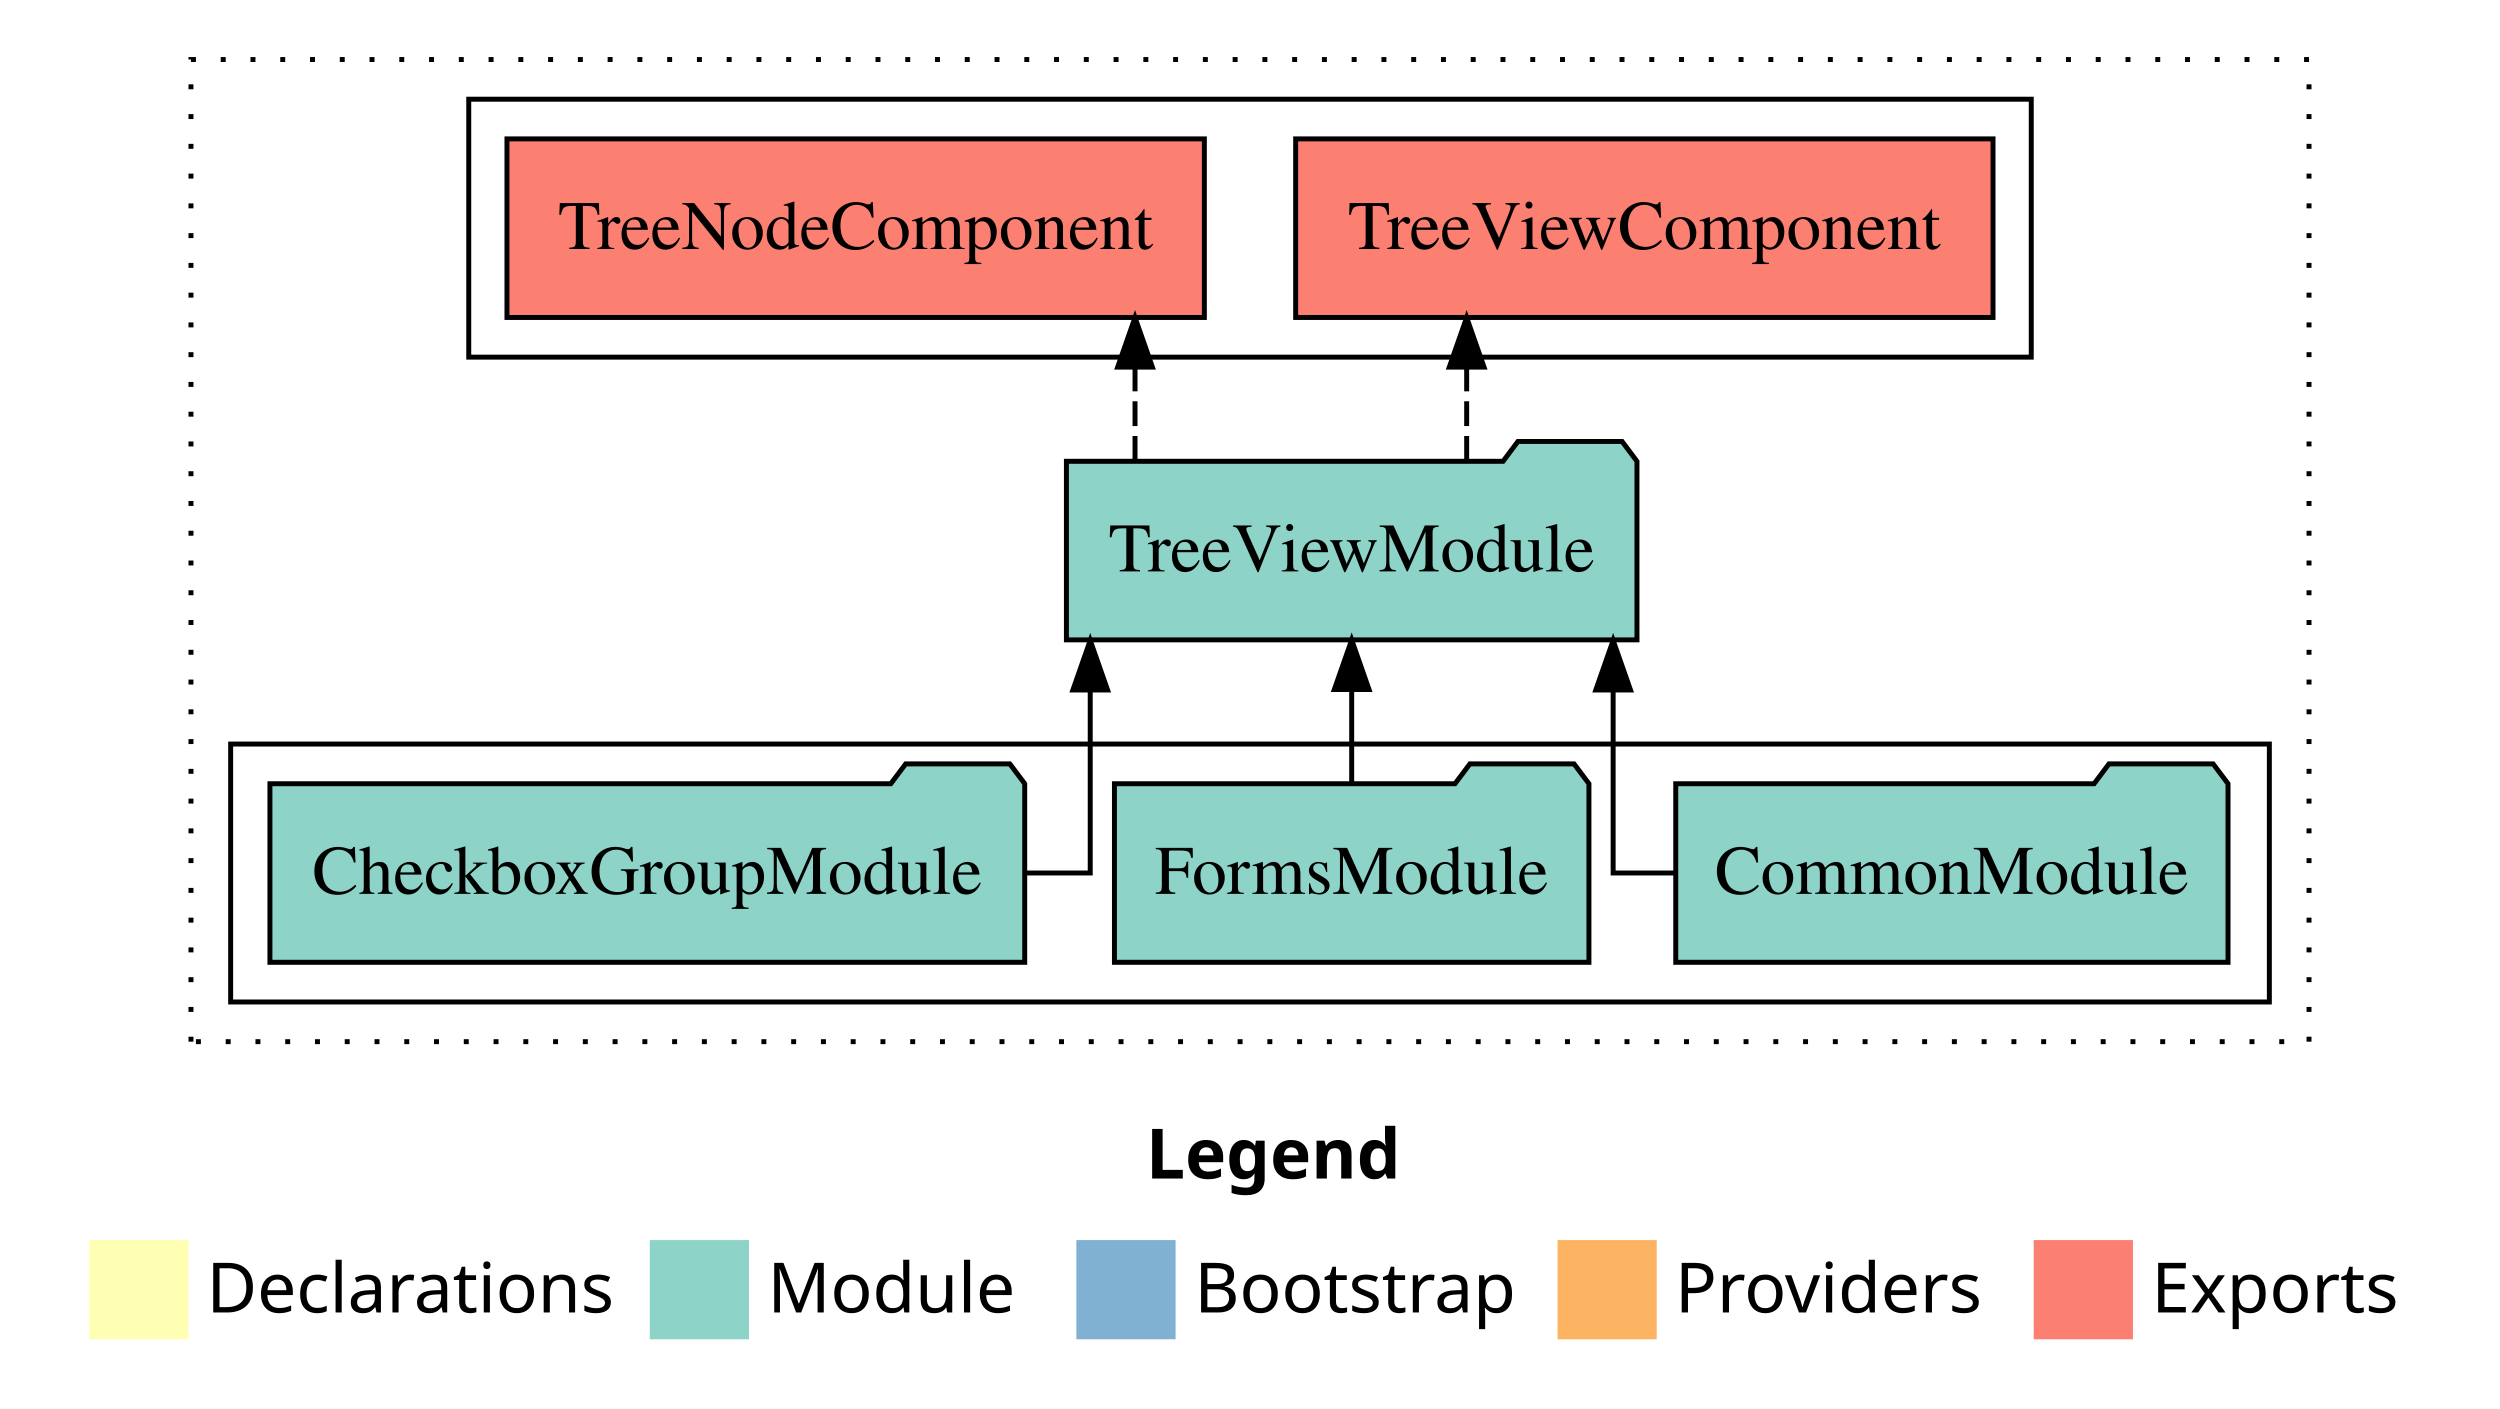
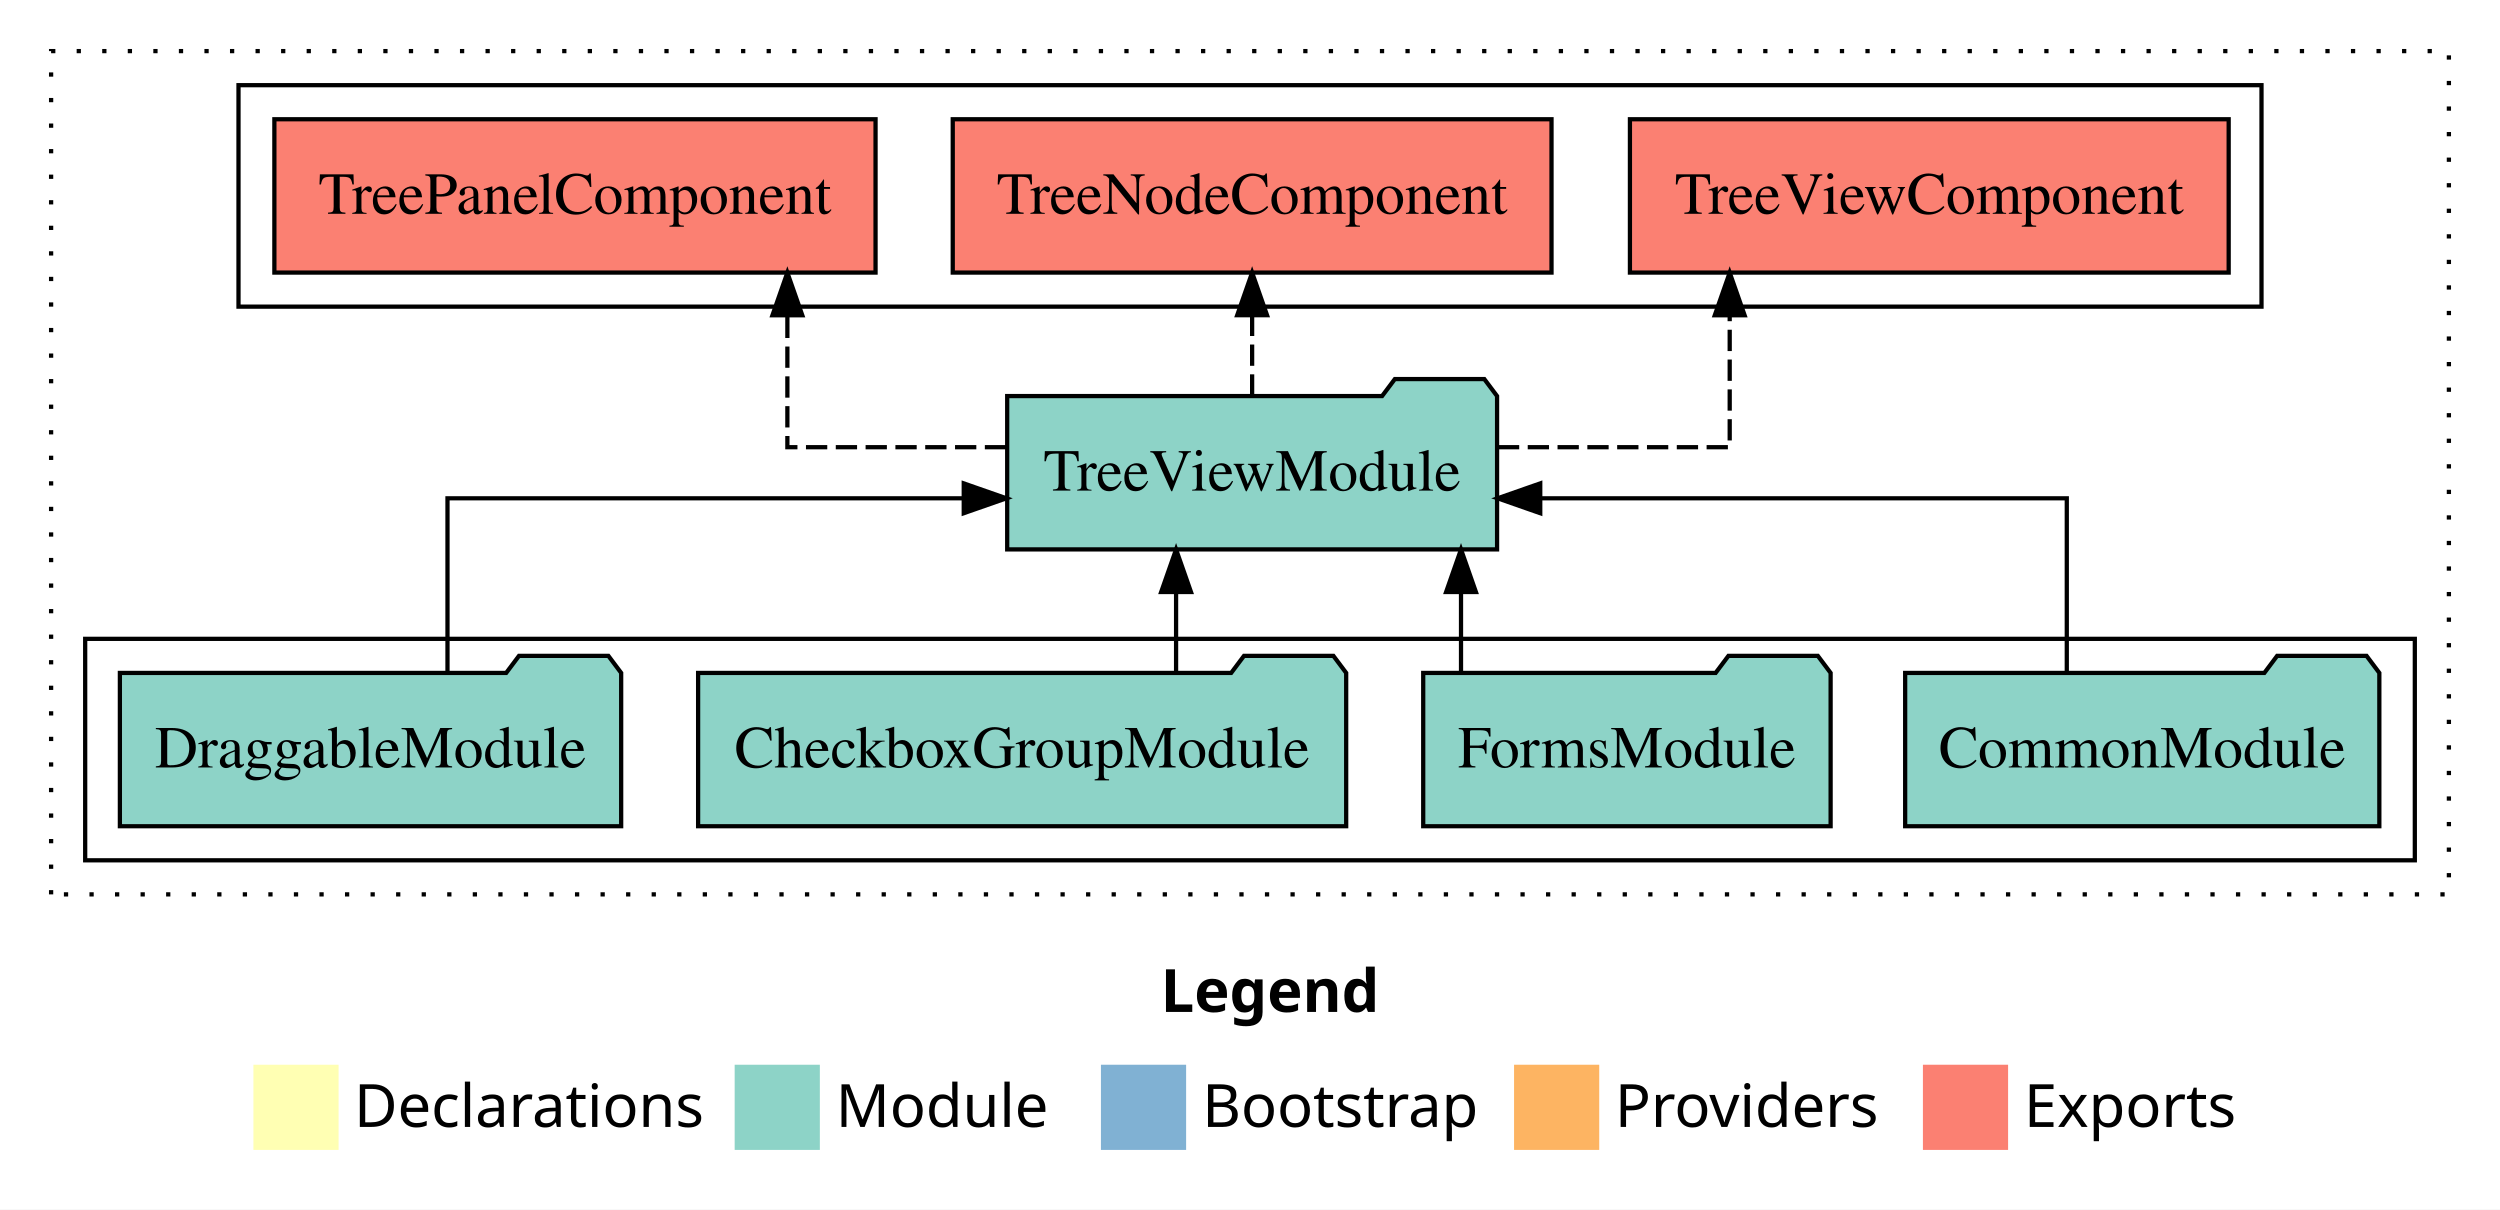
- <svg xmlns="http://www.w3.org/2000/svg" width="504pt" height="284pt" viewBox="0.00 0.00 504.00 284.00">
+ <svg xmlns="http://www.w3.org/2000/svg" width="587pt" height="284pt" viewBox="0.00 0.00 587.00 284.00">
  <g id="graph0" class="graph" transform="scale(1 1) rotate(0) translate(4 280)">
-     <polygon fill="#ffffff" stroke="transparent" points="-4,4 -4,-280 500,-280 500,4 -4,4" />
-     <text text-anchor="start" x="227.009" y="-42.4" font-family="sans-serif" font-weight="bold" font-size="14.00" fill="#000000">Legend</text>
-     <polygon fill="#ffffb3" stroke="transparent" points="14,-10 14,-30 34,-30 34,-10 14,-10" />
-     <text text-anchor="start" x="37.629" y="-15.4" font-family="sans-serif" font-size="14.00" fill="#000000">  Declarations</text>
-     <polygon fill="#8dd3c7" stroke="transparent" points="127,-10 127,-30 147,-30 147,-10 127,-10" />
-     <text text-anchor="start" x="150.725" y="-15.4" font-family="sans-serif" font-size="14.00" fill="#000000">  Module</text>
-     <polygon fill="#80b1d3" stroke="transparent" points="213,-10 213,-30 233,-30 233,-10 213,-10" />
-     <text text-anchor="start" x="236.781" y="-15.4" font-family="sans-serif" font-size="14.00" fill="#000000">  Bootstrap</text>
-     <polygon fill="#fdb462" stroke="transparent" points="310,-10 310,-30 330,-30 330,-10 310,-10" />
-     <text text-anchor="start" x="333.673" y="-15.4" font-family="sans-serif" font-size="14.00" fill="#000000">  Providers</text>
-     <polygon fill="#fb8072" stroke="transparent" points="406,-10 406,-30 426,-30 426,-10 406,-10" />
-     <text text-anchor="start" x="429.726" y="-15.4" font-family="sans-serif" font-size="14.00" fill="#000000">  Exports</text>
+     <polygon fill="#ffffff" stroke="transparent" points="-4,4 -4,-280 583,-280 583,4 -4,4" />
+     <text text-anchor="start" x="268.509" y="-42.4" font-family="sans-serif" font-weight="bold" font-size="14.00" fill="#000000">Legend</text>
+     <polygon fill="#ffffb3" stroke="transparent" points="55.5,-10 55.5,-30 75.5,-30 75.5,-10 55.5,-10" />
+     <text text-anchor="start" x="79.129" y="-15.4" font-family="sans-serif" font-size="14.00" fill="#000000">  Declarations</text>
+     <polygon fill="#8dd3c7" stroke="transparent" points="168.5,-10 168.5,-30 188.5,-30 188.5,-10 168.5,-10" />
+     <text text-anchor="start" x="192.225" y="-15.4" font-family="sans-serif" font-size="14.00" fill="#000000">  Module</text>
+     <polygon fill="#80b1d3" stroke="transparent" points="254.5,-10 254.5,-30 274.5,-30 274.5,-10 254.5,-10" />
+     <text text-anchor="start" x="278.281" y="-15.4" font-family="sans-serif" font-size="14.00" fill="#000000">  Bootstrap</text>
+     <polygon fill="#fdb462" stroke="transparent" points="351.5,-10 351.5,-30 371.5,-30 371.5,-10 351.5,-10" />
+     <text text-anchor="start" x="375.173" y="-15.4" font-family="sans-serif" font-size="14.00" fill="#000000">  Providers</text>
+     <polygon fill="#fb8072" stroke="transparent" points="447.5,-10 447.5,-30 467.5,-30 467.5,-10 447.5,-10" />
+     <text text-anchor="start" x="471.226" y="-15.4" font-family="sans-serif" font-size="14.00" fill="#000000">  Exports</text>
    <g id="clust1" class="cluster">
-       <polygon fill="none" stroke="#000000" stroke-dasharray="1,5" points="34.5,-70 34.5,-268 461.5,-268 461.5,-70 34.5,-70" />
+       <polygon fill="none" stroke="#000000" stroke-dasharray="1,5" points="8,-70 8,-268 571,-268 571,-70 8,-70" />
    </g>
    <g id="clust3" class="cluster">
-       <polygon fill="none" stroke="#000000" points="42.5,-78 42.5,-130 453.5,-130 453.5,-78 42.5,-78" />
+       <polygon fill="none" stroke="#000000" points="16,-78 16,-130 563,-130 563,-78 16,-78" />
    </g>
    <g id="clust4" class="cluster">
-       <polygon fill="none" stroke="#000000" points="90.5,-208 90.5,-260 405.5,-260 405.5,-208 90.5,-208" />
+       <polygon fill="none" stroke="#000000" points="52,-208 52,-260 527,-260 527,-208 52,-208" />
    </g>
    <g id="node1" class="node">
-       <polygon fill="#8dd3c7" stroke="#000000" points="445.168,-122 442.168,-126 421.168,-126 418.168,-122 333.832,-122 333.832,-86 445.168,-86 445.168,-122" />
-       <text text-anchor="middle" x="389.5" y="-99.8" font-family="Times,serif" font-size="14.00" fill="#000000">CommonModule</text>
+       <polygon fill="#8dd3c7" stroke="#000000" points="554.668,-122 551.668,-126 530.668,-126 527.668,-122 443.332,-122 443.332,-86 554.668,-86 554.668,-122" />
+       <text text-anchor="middle" x="499" y="-99.8" font-family="Times,serif" font-size="14.00" fill="#000000">CommonModule</text>
+     </g>
+     <g id="node5" class="node">
+       <polygon fill="#8dd3c7" stroke="#000000" points="347.512,-187 344.512,-191 323.512,-191 320.512,-187 232.488,-187 232.488,-151 347.512,-151 347.512,-187" />
+       <text text-anchor="middle" x="290" y="-164.8" font-family="Times,serif" font-size="14.00" fill="#000000">TreeViewModule</text>
+     </g>
+     <g id="edge1" class="edge">
+       <path fill="none" stroke="#000000" d="M481.281,-122.022C481.281,-139.373 481.281,-163 481.281,-163 481.281,-163 357.65,-163 357.65,-163" />
+       <polygon fill="#000000" stroke="#000000" points="357.65,-159.5 347.65,-163 357.65,-166.5 357.65,-159.5" />
+     </g>
+     <g id="node2" class="node">
+       <polygon fill="#8dd3c7" stroke="#000000" points="425.829,-122 422.829,-126 401.829,-126 398.829,-122 330.171,-122 330.171,-86 425.829,-86 425.829,-122" />
+       <text text-anchor="middle" x="378" y="-99.8" font-family="Times,serif" font-size="14.00" fill="#000000">FormsModule</text>
+     </g>
+     <g id="edge2" class="edge">
+       <path fill="none" stroke="#000000" d="M339.046,-122.106C339.046,-122.106 339.046,-140.991 339.046,-140.991" />
+       <polygon fill="#000000" stroke="#000000" points="335.546,-140.991 339.046,-150.991 342.546,-140.991 335.546,-140.991" />
+     </g>
+     <g id="node3" class="node">
+       <polygon fill="#8dd3c7" stroke="#000000" points="312.083,-122 309.083,-126 288.083,-126 285.083,-122 159.917,-122 159.917,-86 312.083,-86 312.083,-122" />
+       <text text-anchor="middle" x="236" y="-99.8" font-family="Times,serif" font-size="14.00" fill="#000000">CheckboxGroupModule</text>
+     </g>
+     <g id="edge3" class="edge">
+       <path fill="none" stroke="#000000" d="M272.143,-122.106C272.143,-122.106 272.143,-140.991 272.143,-140.991" />
+       <polygon fill="#000000" stroke="#000000" points="268.643,-140.991 272.143,-150.991 275.643,-140.991 268.643,-140.991" />
    </g>
    <g id="node4" class="node">
-       <polygon fill="#8dd3c7" stroke="#000000" points="326.012,-187 323.012,-191 302.012,-191 299.012,-187 210.988,-187 210.988,-151 326.012,-151 326.012,-187" />
-       <text text-anchor="middle" x="268.5" y="-164.8" font-family="Times,serif" font-size="14.00" fill="#000000">TreeViewModule</text>
-     </g>
-     <g id="edge1" class="edge">
-       <path fill="none" stroke="#000000" d="M333.735,-104C326.316,-104 321.21,-104 321.21,-104 321.21,-104 321.21,-140.894 321.21,-140.894" />
-       <polygon fill="#000000" stroke="#000000" points="317.71,-140.894 321.21,-150.894 324.71,-140.894 317.71,-140.894" />
-     </g>
-     <g id="node2" class="node">
-       <polygon fill="#8dd3c7" stroke="#000000" points="316.329,-122 313.329,-126 292.329,-126 289.329,-122 220.671,-122 220.671,-86 316.329,-86 316.329,-122" />
-       <text text-anchor="middle" x="268.5" y="-99.8" font-family="Times,serif" font-size="14.00" fill="#000000">FormsModule</text>
-     </g>
-     <g id="edge2" class="edge">
-       <path fill="none" stroke="#000000" d="M268.5,-122.106C268.5,-122.106 268.5,-140.991 268.5,-140.991" />
-       <polygon fill="#000000" stroke="#000000" points="265,-140.991 268.5,-150.991 272,-140.991 265,-140.991" />
-     </g>
-     <g id="node3" class="node">
-       <polygon fill="#8dd3c7" stroke="#000000" points="202.583,-122 199.583,-126 178.583,-126 175.583,-122 50.417,-122 50.417,-86 202.583,-86 202.583,-122" />
-       <text text-anchor="middle" x="126.5" y="-99.8" font-family="Times,serif" font-size="14.00" fill="#000000">CheckboxGroupModule</text>
-     </g>
-     <g id="edge3" class="edge">
-       <path fill="none" stroke="#000000" d="M202.615,-104C210.553,-104 215.79,-104 215.79,-104 215.79,-104 215.79,-140.894 215.79,-140.894" />
-       <polygon fill="#000000" stroke="#000000" points="212.29,-140.894 215.79,-150.894 219.29,-140.894 212.29,-140.894" />
-     </g>
-     <g id="node5" class="node">
-       <polygon fill="#fb8072" stroke="#000000" points="397.793,-252 257.207,-252 257.207,-216 397.793,-216 397.793,-252" />
-       <text text-anchor="middle" x="327.5" y="-229.8" font-family="Times,serif" font-size="14.00" fill="#000000">TreeViewComponent </text>
+       <polygon fill="#8dd3c7" stroke="#000000" points="141.851,-122 138.851,-126 117.852,-126 114.852,-122 24.148,-122 24.148,-86 141.851,-86 141.851,-122" />
+       <text text-anchor="middle" x="83" y="-99.8" font-family="Times,serif" font-size="14.00" fill="#000000">DraggableModule</text>
    </g>
    <g id="edge4" class="edge">
-       <path fill="none" stroke="#000000" stroke-dasharray="5,2" d="M291.679,-187.106C291.679,-187.106 291.679,-205.991 291.679,-205.991" />
-       <polygon fill="#000000" stroke="#000000" points="288.179,-205.991 291.679,-215.991 295.179,-205.991 288.179,-205.991" />
+       <path fill="none" stroke="#000000" d="M101.069,-122.022C101.069,-139.373 101.069,-163 101.069,-163 101.069,-163 222.288,-163 222.288,-163" />
+       <polygon fill="#000000" stroke="#000000" points="222.288,-166.5 232.288,-163 222.288,-159.5 222.288,-166.5" />
    </g>
    <g id="node6" class="node">
-       <polygon fill="#fb8072" stroke="#000000" points="238.796,-252 98.204,-252 98.204,-216 238.796,-216 238.796,-252" />
-       <text text-anchor="middle" x="168.5" y="-229.8" font-family="Times,serif" font-size="14.00" fill="#000000">TreeNodeComponent </text>
+       <polygon fill="#fb8072" stroke="#000000" points="519.293,-252 378.707,-252 378.707,-216 519.293,-216 519.293,-252" />
+       <text text-anchor="middle" x="449" y="-229.8" font-family="Times,serif" font-size="14.00" fill="#000000">TreeViewComponent </text>
    </g>
    <g id="edge5" class="edge">
-       <path fill="none" stroke="#000000" stroke-dasharray="5,2" d="M224.821,-187.106C224.821,-187.106 224.821,-205.991 224.821,-205.991" />
-       <polygon fill="#000000" stroke="#000000" points="221.321,-205.991 224.821,-215.991 228.321,-205.991 221.321,-205.991" />
+       <path fill="none" stroke="#000000" stroke-dasharray="5,2" d="M347.709,-175C375.185,-175 402.134,-175 402.134,-175 402.134,-175 402.134,-205.977 402.134,-205.977" />
+       <polygon fill="#000000" stroke="#000000" points="398.634,-205.977 402.134,-215.977 405.634,-205.977 398.634,-205.977" />
+     </g>
+     <g id="node7" class="node">
+       <polygon fill="#fb8072" stroke="#000000" points="360.296,-252 219.704,-252 219.704,-216 360.296,-216 360.296,-252" />
+       <text text-anchor="middle" x="290" y="-229.8" font-family="Times,serif" font-size="14.00" fill="#000000">TreeNodeComponent </text>
+     </g>
+     <g id="edge6" class="edge">
+       <path fill="none" stroke="#000000" stroke-dasharray="5,2" d="M290,-187.106C290,-187.106 290,-205.991 290,-205.991" />
+       <polygon fill="#000000" stroke="#000000" points="286.5,-205.991 290,-215.991 293.5,-205.991 286.5,-205.991" />
+     </g>
+     <g id="node8" class="node">
+       <polygon fill="#fb8072" stroke="#000000" points="201.578,-252 60.422,-252 60.422,-216 201.578,-216 201.578,-252" />
+       <text text-anchor="middle" x="131" y="-229.8" font-family="Times,serif" font-size="14.00" fill="#000000">TreePanelComponent </text>
+     </g>
+     <g id="edge7" class="edge">
+       <path fill="none" stroke="#000000" stroke-dasharray="5,2" d="M232.241,-175C206.065,-175 180.874,-175 180.874,-175 180.874,-175 180.874,-205.977 180.874,-205.977" />
+       <polygon fill="#000000" stroke="#000000" points="177.374,-205.977 180.874,-215.977 184.374,-205.977 177.374,-205.977" />
    </g>
  </g>
</svg>
